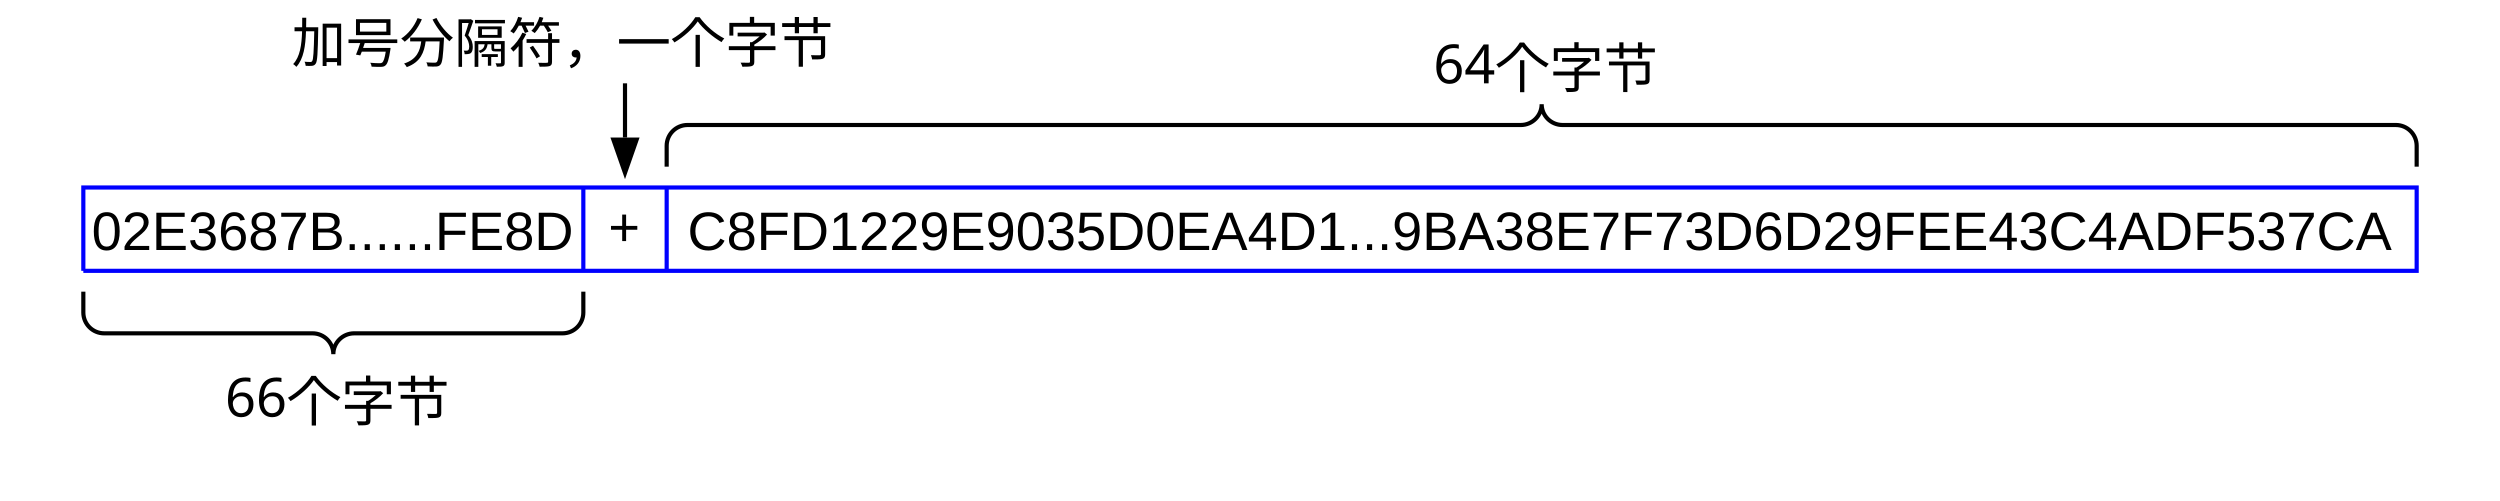
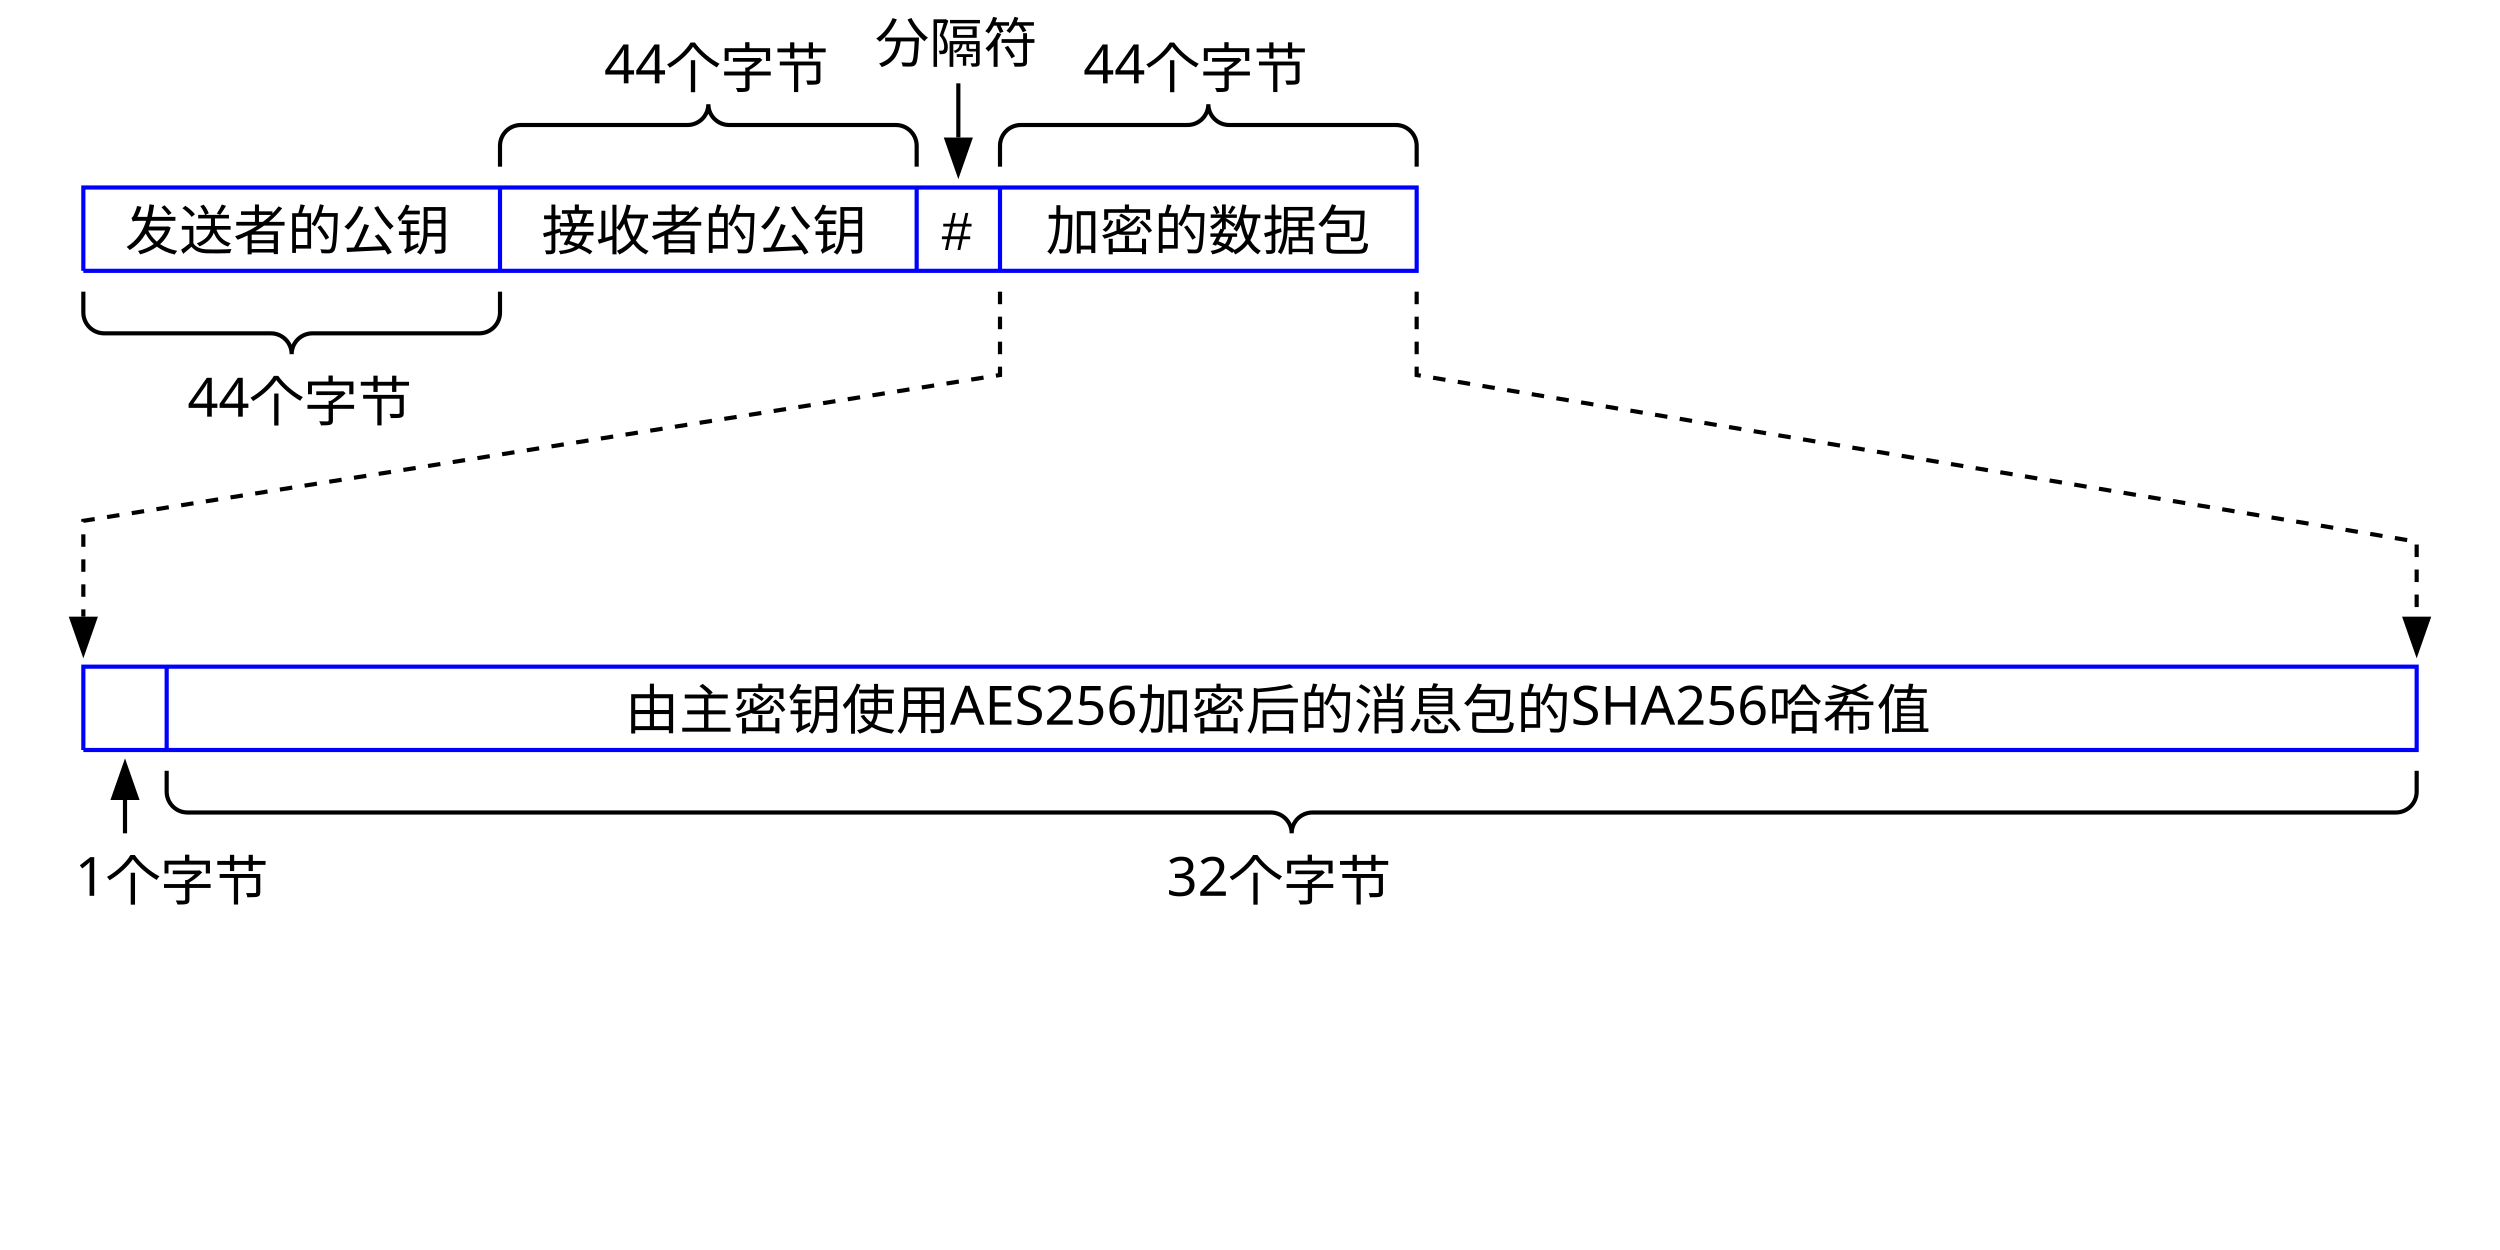
- <svg xmlns="http://www.w3.org/2000/svg" version="1.1" width="600" height="120">
+ <svg xmlns="http://www.w3.org/2000/svg" version="1.1" width="600" height="300">
  <defs>
    <marker id="arrowhead" markerWidth="10" markerHeight="7" refX="0" refY="3.5" orient="auto">
      <polygon points="0 0, 10 3.5, 0 7" />
    </marker>
  </defs>
-   <text x="22" y="60" style="font-size:13px;font-family:'Arial'">02E3687B......FE8D</text>
-   <text x="146" y="59" style="font-size:13px;font-family:'Arial'">+</text>
-   <text x="165" y="60" style="font-size:13px;font-family:'Arial'">C8FD1229E9035D0EA4D1...9BA38E7F73D6D29FEE43C4ADF537CA</text>
-   <path d="M 150 20 V 33" stroke="#000000" stroke-width="1" fill="none" marker-end="url(#arrowhead)" />
-   <text x="70" y="15" style="font-size:13px;font-family:'Microsoft Yahei'">加号分隔符，一个字节</text>
-   <path d="M 20 65 h 560 v -20 h -560 v 20" stroke="#0000FF" stroke-width="1" fill="none" />
-   <path d="M 140 45 v 20" stroke="#0000FF" stroke-width="1" fill="none" />
-   <path d="M 160 45 v 20" stroke="#0000FF" stroke-width="1" fill="none" />
-   <path d="M 20 70 v 5 a 5 5 0 0 0 5 5 h 50 a 5 5 0 0 1 5 5 a 5 5 0 0 1 5 -5 h 50 a 5 5 0 0 0 5 -5 v -5" stroke="#000000" stroke-width="1" fill="none" />
-   <text x="54" y="100" style="font-size:13px;font-family:'Microsoft Yahei'">66个字节</text>
-   <text x="344" y="20" style="font-size:13px;font-family:'Microsoft Yahei'">64个字节</text>
-   <path d="M 160 40 v -5 a 5 5 0 0 1 5 -5 h 200 a 5 5 0 0 0 5 -5 a 5 5 0 0 0 5 5 h 200 a 5 5 0 0 1 5 5 v 5" stroke="#000000" stroke-width="1" fill="none" />
+   <text x="30" y="60" style="font-size:13px;font-family:'Microsoft Yahei'">发送者的公钥</text>
+   <text x="130" y="60" style="font-size:13px;font-family:'Microsoft Yahei'">接收者的公钥</text>
+   <text x="251" y="60" style="font-size:13px;font-family:'Microsoft Yahei'">加密的数据包</text>
+   <text x="226" y="60" style="font-size:13px;font-family:'Arial'">#</text>
+   <path d="M 230 20 V 33" stroke="#000000" stroke-width="1" fill="none" marker-end="url(#arrowhead)" />
+   <text x="210" y="15" style="font-size:13px;font-family:'Microsoft Yahei'">分隔符</text>
+   <path d="M 20 65 h 320 v -20 h -320 v 20" stroke="#0000FF" stroke-width="1" fill="none" />
+   <path d="M 120 45 v 20" stroke="#0000FF" stroke-width="1" fill="none" />
+   <path d="M 220 45 v 20" stroke="#0000FF" stroke-width="1" fill="none" />
+   <path d="M 240 45 v 20" stroke="#0000FF" stroke-width="1" fill="none" />
+   <path d="M 20 70 v 5 a 5 5 0 0 0 5 5 h 40 a 5 5 0 0 1 5 5 a 5 5 0 0 1 5 -5 h 40 a 5 5 0 0 0 5 -5 v -5" stroke="#000000" stroke-width="1" fill="none" />
+   <text x="145" y="20" style="font-size:13px;font-family:'Microsoft Yahei'">44个字节</text>
+   <text x="45" y="100" style="font-size:13px;font-family:'Microsoft Yahei'">44个字节</text>
+   <text x="260" y="20" style="font-size:13px;font-family:'Microsoft Yahei'">44个字节</text>
+   <path d="M 120 40 v -5 a 5 5 0 0 1 5 -5 h 40 a 5 5 0 0 0 5 -5 a 5 5 0 0 0 5 5 h 40 a 5 5 0 0 1 5 5 v 5" stroke="#000000" stroke-width="1" fill="none" />
+   <path d="M 240 40 v -5 a 5 5 0 0 1 5 -5 h 40 a 5 5 0 0 0 5 -5 a 5 5 0 0 0 5 5 h 40 a 5 5 0 0 1 5 5 v 5" stroke="#000000" stroke-width="1" fill="none" />
+   <path d="M 240 70 v 20 L 20 125 V 148" stroke="#000000" stroke-width="1" stroke-dasharray="3,3" fill="none" marker-end="url(#arrowhead)" />
+   <path d="M 340 70 v 20 L 580 130 V 148" stroke="#000000" stroke-width="1" stroke-dasharray="3,3" fill="none" marker-end="url(#arrowhead)" />
+   <path d="M 20 180 h 560 v -20 h -560 v 20" stroke="#0000FF" stroke-width="1" fill="none" />
+   <path d="M 40 160 v 20" stroke="#0000FF" stroke-width="1" fill="none" />
+   <path d="M 30 200 V 192" stroke="#000000" stroke-width="1" fill="none" marker-end="url(#arrowhead)" />
+   <path d="M 40 185 v 5 a 5 5 0 0 0 5 5 h 260 a 5 5 0 0 1 5 5 a 5 5 0 0 1 5 -5 h 260 a 5 5 0 0 0 5 -5 v -5" stroke="#000000" stroke-width="1" fill="none" />
+   <text x="150" y="175" style="font-size:13px;font-family:'Microsoft Yahei'">由主密钥使用AES256加密后的消息包的SHA256哈希值</text>
+   <text x="18" y="215" style="font-size:13px;font-family:'Microsoft Yahei'">1个字节</text>
+   <text x="280" y="215" style="font-size:13px;font-family:'Microsoft Yahei'">32个字节</text>
</svg>
